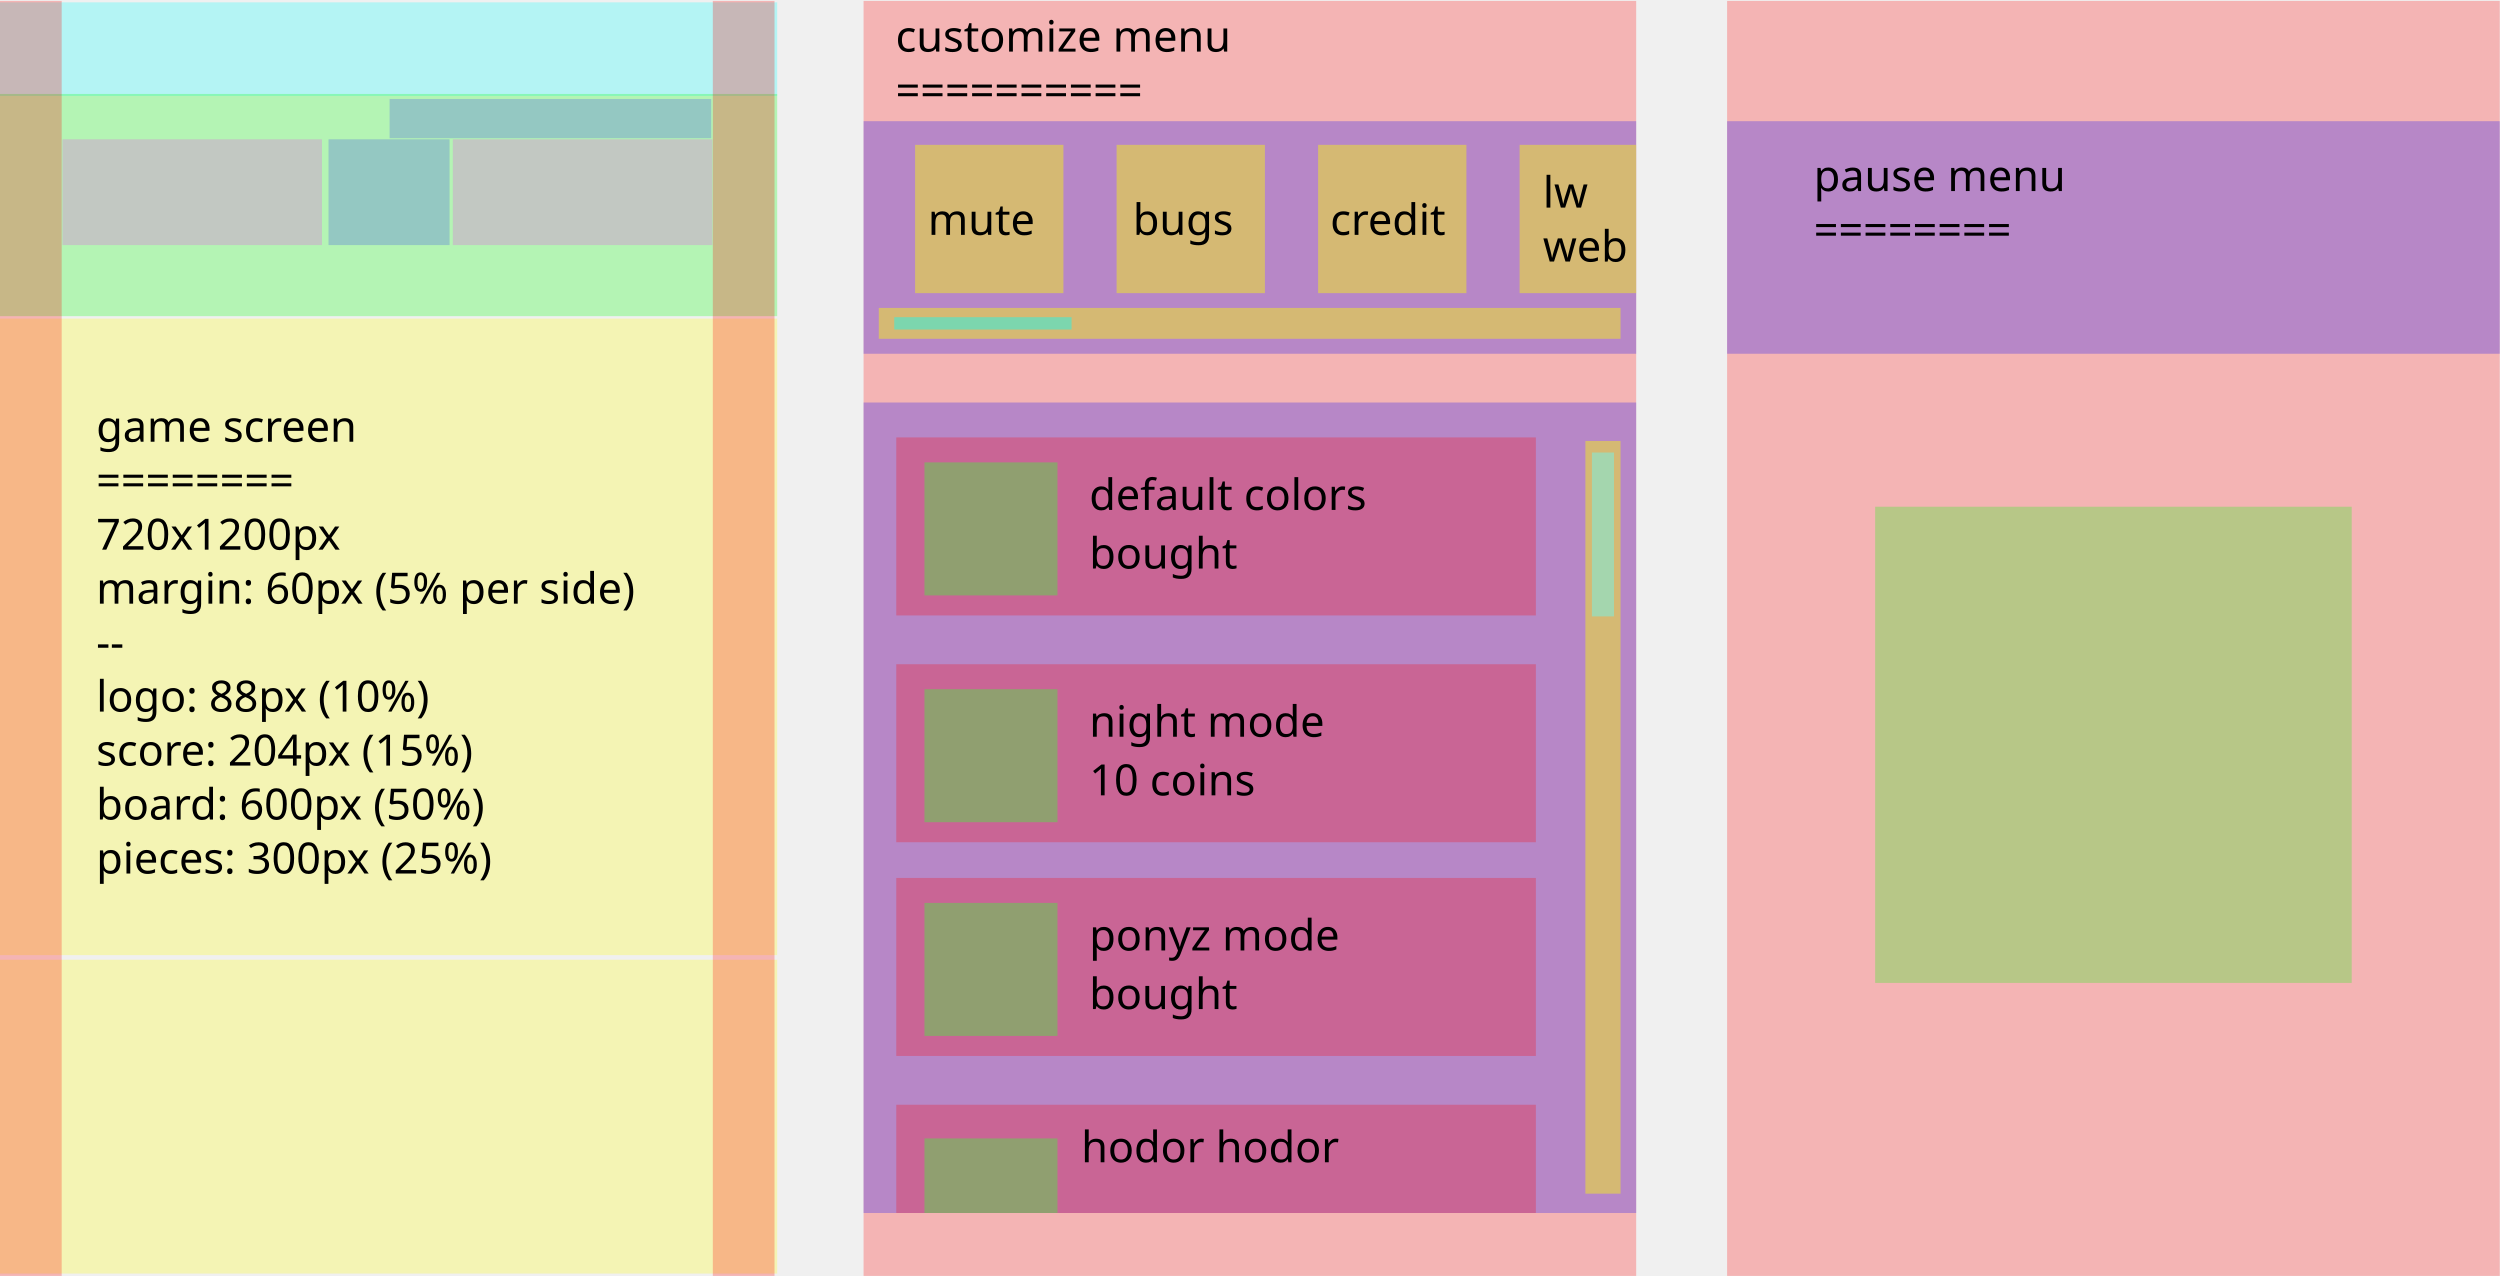
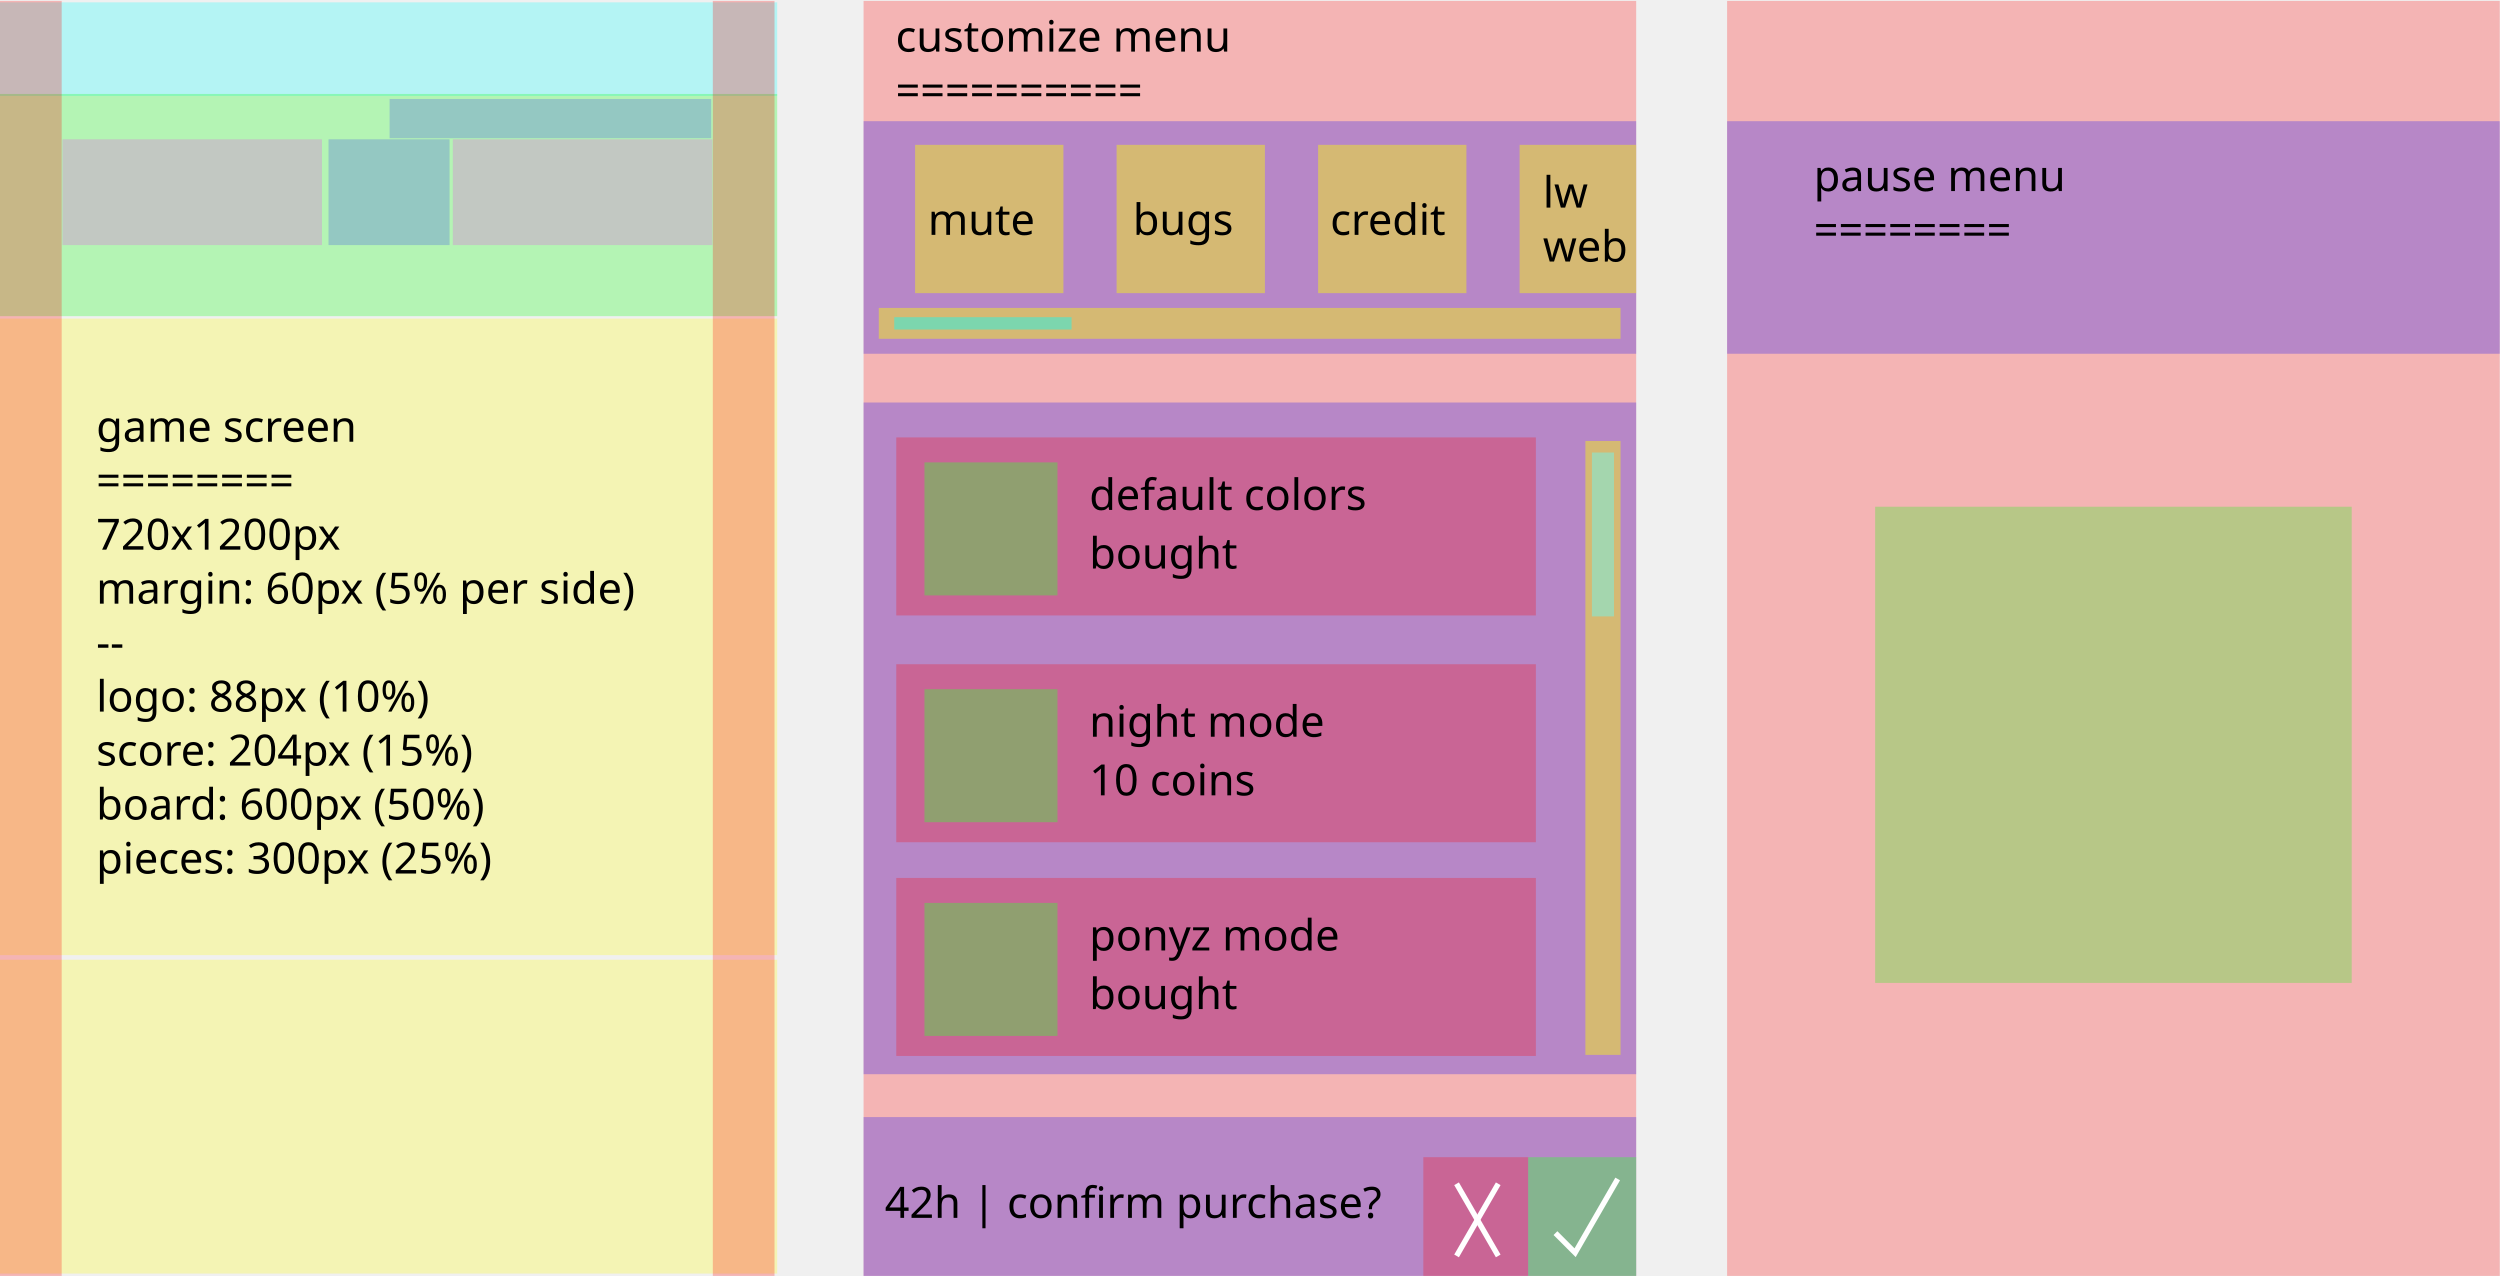
<svg xmlns="http://www.w3.org/2000/svg" width="2316" height="1182" viewBox="0 0 2316 1182" id="svg2" version="1.1">
-   <defs id="defs4" />
+   <defs id="defs4">
+     <marker orient="auto" refY="0.0" refX="0.0" id="Arrow1Lend" style="overflow:visible;">
+       <path id="path4358" d="M 0.0,0.0 L 5.0,-5.0 L -12.5,0.0 L 5.0,5.0 L 0.0,0.0 z " style="fill-rule:evenodd;stroke:#000000;stroke-width:1pt;stroke-opacity:1;fill:#ffff00;fill-opacity:1" transform="scale(0.8) rotate(180) translate(12.5,0)" />
+     </marker>
+     <marker orient="auto" refY="0.0" refX="0.0" id="Arrow1Lstart" style="overflow:visible">
+       <path id="path4355" d="M 0.0,0.0 L 5.0,-5.0 L -12.5,0.0 L 5.0,5.0 L 0.0,0.0 z " style="fill-rule:evenodd;stroke:#000000;stroke-width:1pt;stroke-opacity:1;fill:#000000;fill-opacity:1" transform="scale(0.8) translate(12.5,0)" />
+     </marker>
+   </defs>
  <g id="layer1" transform="translate(0,129.6379)">
    <rect y="-127.449" x="0" height="86.668" width="720" id="rect4147" style="opacity:1;fill:#00ffff;fill-opacity:0.25;stroke:none;stroke-width:0.1;stroke-linecap:round;stroke-linejoin:miter;stroke-miterlimit:4;stroke-dasharray:none;stroke-dashoffset:0;stroke-opacity:1" />
    <rect style="opacity:1;fill:#00ff00;fill-opacity:0.25;stroke:none;stroke-width:0.1;stroke-linecap:round;stroke-linejoin:miter;stroke-miterlimit:4;stroke-dasharray:none;stroke-dashoffset:0;stroke-opacity:1" id="rect4149" width="720" height="205.866" x="0" y="-42.597" />
    <rect y="165.495" x="0" height="589.724" width="720" id="rect4151" style="opacity:1;fill:#ffff00;fill-opacity:0.25;stroke:none;stroke-width:0.1;stroke-linecap:round;stroke-linejoin:miter;stroke-miterlimit:4;stroke-dasharray:none;stroke-dashoffset:0;stroke-opacity:1" />
    <rect style="opacity:1;fill:#ffff00;fill-opacity:0.25;stroke:none;stroke-width:0.1;stroke-linecap:round;stroke-linejoin:miter;stroke-miterlimit:4;stroke-dasharray:none;stroke-dashoffset:0;stroke-opacity:1" id="rect4153" width="720" height="290.719" x="0" y="759.465" />
    <rect style="opacity:1;fill:#ff0000;fill-opacity:0.25;stroke:none;stroke-width:0.1;stroke-linecap:round;stroke-linejoin:miter;stroke-miterlimit:4;stroke-dasharray:none;stroke-dashoffset:0;stroke-opacity:1" id="rect4155" width="57.143" height="1181.153" x="0" y="-128.791" />
    <rect y="-128.791" x="660.346" height="1181.153" width="57.143" id="rect4157" style="opacity:1;fill:#ff0000;fill-opacity:0.25;stroke:none;stroke-width:0.1;stroke-linecap:round;stroke-linejoin:miter;stroke-miterlimit:4;stroke-dasharray:none;stroke-dashoffset:0;stroke-opacity:1" />
    <rect style="opacity:1;fill:#0000ff;fill-opacity:0.182;stroke:none;stroke-width:6;stroke-linecap:round;stroke-linejoin:round;stroke-miterlimit:4;stroke-dasharray:none;stroke-dashoffset:0;stroke-opacity:1" id="rect4160" width="297.995" height="36.365" x="360.911" y="-37.954" />
    <rect style="opacity:1;fill:#0000ff;fill-opacity:0.182;stroke:none;stroke-width:6;stroke-linecap:round;stroke-linejoin:round;stroke-miterlimit:4;stroke-dasharray:none;stroke-dashoffset:0;stroke-opacity:1" id="rect4162" width="112.127" height="97.985" x="304.342" y="-0.578" />
    <rect y="-0.578" x="57.865" height="97.985" width="240.416" id="rect4164" style="opacity:1;fill:#ff00ff;fill-opacity:0.182;stroke:none;stroke-width:6;stroke-linecap:round;stroke-linejoin:round;stroke-miterlimit:4;stroke-dasharray:none;stroke-dashoffset:0;stroke-opacity:1" />
    <rect style="opacity:1;fill:#ff00ff;fill-opacity:0.182;stroke:none;stroke-width:6;stroke-linecap:round;stroke-linejoin:round;stroke-miterlimit:4;stroke-dasharray:none;stroke-dashoffset:0;stroke-opacity:1" id="rect4166" width="240.416" height="97.985" x="419.5" y="-0.578" />
    <rect y="-128.791" x="1600" height="1181.153" width="715.762" id="rect4175" style="opacity:1;fill:#ff0000;fill-opacity:0.25;stroke:none;stroke-width:0.1;stroke-linecap:round;stroke-linejoin:miter;stroke-miterlimit:4;stroke-dasharray:none;stroke-dashoffset:0;stroke-opacity:1" />
    <rect style="opacity:1;fill:#0000ff;fill-opacity:0.25;stroke:none;stroke-width:0.1;stroke-linecap:round;stroke-linejoin:miter;stroke-miterlimit:4;stroke-dasharray:none;stroke-dashoffset:0;stroke-opacity:1" id="rect4195" width="715.762" height="215.439" x="1600" y="-17.362" />
    <rect style="opacity:1;fill:#00ff00;fill-opacity:0.25;stroke:none;stroke-width:0.1;stroke-linecap:round;stroke-linejoin:miter;stroke-miterlimit:4;stroke-dasharray:none;stroke-dashoffset:0;stroke-opacity:1" id="rect4197" width="441.477" height="441.153" x="1737.143" y="339.781" />
    <text id="text4172" y="47.386" x="1680.274" style="font-style:normal;font-weight:normal;font-size:40px;line-height:125%;font-family:sans-serif;letter-spacing:0px;word-spacing:0px;fill:#000000;fill-opacity:1;stroke:none;stroke-width:1px;stroke-linecap:butt;stroke-linejoin:miter;stroke-opacity:1" xml:space="preserve">
      <tspan y="47.386" x="1680.274" id="tspan4174">pause menu</tspan>
      <tspan id="tspan4190" y="97.386" x="1680.274">========</tspan>
    </text>
    <rect style="opacity:1;fill:#ff0000;fill-opacity:0.25;stroke:none;stroke-width:0.1;stroke-linecap:round;stroke-linejoin:miter;stroke-miterlimit:4;stroke-dasharray:none;stroke-dashoffset:0;stroke-opacity:1" id="rect4229" width="715.762" height="1181.153" x="800" y="-128.791" />
    <rect y="-17.362" x="800" height="215.439" width="715.762" id="rect4231" style="opacity:1;fill:#0000ff;fill-opacity:0.25;stroke:none;stroke-width:0.1;stroke-linecap:round;stroke-linejoin:miter;stroke-miterlimit:4;stroke-dasharray:none;stroke-dashoffset:0;stroke-opacity:1" />
    <text xml:space="preserve" style="font-style:normal;font-weight:normal;font-size:40px;line-height:125%;font-family:sans-serif;letter-spacing:0px;word-spacing:0px;fill:#000000;fill-opacity:1;stroke:none;stroke-width:1px;stroke-linecap:butt;stroke-linejoin:miter;stroke-opacity:1" x="829.699" y="-81.815" id="text4235">
      <tspan id="tspan4237" x="829.699" y="-81.815">customize menu</tspan>
      <tspan x="829.699" y="-31.815" id="tspan4239">==========</tspan>
    </text>
    <rect style="opacity:1;fill:#ffff00;fill-opacity:0.42;stroke:none;stroke-width:30;stroke-linecap:round;stroke-linejoin:round;stroke-miterlimit:4;stroke-dasharray:none;stroke-dashoffset:0;stroke-opacity:1" id="rect4243" width="137.381" height="137.381" x="847.762" y="4.545" />
    <rect y="4.545" x="1034.429" height="137.381" width="137.381" id="rect4245" style="opacity:1;fill:#ffff00;fill-opacity:0.42;stroke:none;stroke-width:30;stroke-linecap:round;stroke-linejoin:round;stroke-miterlimit:4;stroke-dasharray:none;stroke-dashoffset:0;stroke-opacity:1" />
    <rect style="opacity:1;fill:#ffff00;fill-opacity:0.42;stroke:none;stroke-width:30;stroke-linecap:round;stroke-linejoin:round;stroke-miterlimit:4;stroke-dasharray:none;stroke-dashoffset:0;stroke-opacity:1" id="rect4247" width="137.381" height="137.381" x="1221.095" y="4.545" />
    <rect style="opacity:1;fill:#ffff00;fill-opacity:0.42;stroke:none;stroke-width:30;stroke-linecap:round;stroke-linejoin:round;stroke-miterlimit:4;stroke-dasharray:none;stroke-dashoffset:0;stroke-opacity:1" id="rect4265" width="687.143" height="28.571" x="814.126" y="155.636" />
    <rect y="-175.636" x="828.412" height="11.429" width="164.286" id="rect4267" style="opacity:1;fill:#00ffff;fill-opacity:0.42;stroke:none;stroke-width:30;stroke-linecap:round;stroke-linejoin:round;stroke-miterlimit:4;stroke-dasharray:none;stroke-dashoffset:0;stroke-opacity:1" transform="scale(1,-1)" />
    <path style="opacity:1;fill:#ffff00;fill-opacity:0.42;stroke:none;stroke-width:30;stroke-linecap:round;stroke-linejoin:round;stroke-miterlimit:4;stroke-dasharray:none;stroke-dashoffset:0;stroke-opacity:1" d="m 1407.762,4.544 0,137.381 108,0 0,-137.381 -108,0 z" id="rect4269" />
    <text xml:space="preserve" style="font-style:normal;font-weight:normal;font-size:40px;line-height:125%;font-family:sans-serif;letter-spacing:0px;word-spacing:0px;fill:#000000;fill-opacity:1;stroke:none;stroke-width:1px;stroke-linecap:butt;stroke-linejoin:miter;stroke-opacity:1" x="859.602" y="87.967" id="text4257">
      <tspan id="tspan4259" x="859.602" y="87.967">mute</tspan>
    </text>
    <text id="text4298" y="87.967" x="1049.511" style="font-style:normal;font-weight:normal;font-size:40px;line-height:125%;font-family:sans-serif;letter-spacing:0px;word-spacing:0px;fill:#000000;fill-opacity:1;stroke:none;stroke-width:1px;stroke-linecap:butt;stroke-linejoin:miter;stroke-opacity:1" xml:space="preserve">
      <tspan y="87.967" x="1049.511" id="tspan4300">bugs</tspan>
    </text>
    <text xml:space="preserve" style="font-style:normal;font-weight:normal;font-size:40px;line-height:125%;font-family:sans-serif;letter-spacing:0px;word-spacing:0px;fill:#000000;fill-opacity:1;stroke:none;stroke-width:1px;stroke-linecap:butt;stroke-linejoin:miter;stroke-opacity:1" x="1232.348" y="87.967" id="text4302">
      <tspan id="tspan4304" x="1232.348" y="87.967">credit</tspan>
    </text>
    <text id="text4306" y="62.713" x="1429.328" style="font-style:normal;font-weight:normal;font-size:40px;line-height:125%;font-family:sans-serif;letter-spacing:0px;word-spacing:0px;fill:#000000;fill-opacity:1;stroke:none;stroke-width:1px;stroke-linecap:butt;stroke-linejoin:miter;stroke-opacity:1" xml:space="preserve">
      <tspan y="62.713" x="1429.328" id="tspan4308">lw</tspan>
      <tspan y="112.713" x="1429.328" id="tspan4310">web</tspan>
    </text>
-     <rect style="opacity:1;fill:#0000ff;fill-opacity:0.25;stroke:none;stroke-width:0.1;stroke-linecap:round;stroke-linejoin:miter;stroke-miterlimit:4;stroke-dasharray:none;stroke-dashoffset:0;stroke-opacity:1" id="rect4312" width="715.762" height="750.82" x="800" y="243.257" />
+     <rect style="opacity:1;fill:#0000ff;fill-opacity:0.25;stroke:none;stroke-width:0.1;stroke-linecap:round;stroke-linejoin:miter;stroke-miterlimit:4;stroke-dasharray:none;stroke-dashoffset:0;stroke-opacity:1" id="rect4312" width="715.762" height="622.248" x="800" y="243.257" />
    <rect y="275.582" x="830.304" height="164.931" width="592.524" id="rect4314" style="opacity:1;fill:#ff0000;fill-opacity:0.25;stroke:none;stroke-width:0.1;stroke-linecap:round;stroke-linejoin:miter;stroke-miterlimit:4;stroke-dasharray:none;stroke-dashoffset:0;stroke-opacity:1" />
-     <rect y="278.874" x="1468.705" height="697.292" width="32.564" id="rect4316" style="opacity:1;fill:#ffff00;fill-opacity:0.42;stroke:none;stroke-width:30;stroke-linecap:round;stroke-linejoin:round;stroke-miterlimit:4;stroke-dasharray:none;stroke-dashoffset:0;stroke-opacity:1" />
+     <rect y="278.874" x="1468.705" height="568.721" width="32.564" id="rect4316" style="opacity:1;fill:#ffff00;fill-opacity:0.42;stroke:none;stroke-width:30;stroke-linecap:round;stroke-linejoin:round;stroke-miterlimit:4;stroke-dasharray:none;stroke-dashoffset:0;stroke-opacity:1" />
    <rect style="opacity:1;fill:#60ffff;fill-opacity:0.42;stroke:none;stroke-width:30;stroke-linecap:round;stroke-linejoin:round;stroke-miterlimit:4;stroke-dasharray:none;stroke-dashoffset:0;stroke-opacity:1" id="rect4318" width="20.442" height="151.81" x="1474.766" y="289.588" />
-     <path style="opacity:1;fill:#ff0000;fill-opacity:0.25;stroke:none;stroke-width:0.1;stroke-linecap:round;stroke-linejoin:miter;stroke-miterlimit:4;stroke-dasharray:none;stroke-dashoffset:0;stroke-opacity:1" d="m 830.305,893.796 0,100.281 592.523,0 0,-100.281 -592.523,0 z" id="rect4324" />
    <text xml:space="preserve" style="font-style:normal;font-weight:normal;font-size:40px;line-height:125%;font-family:sans-serif;letter-spacing:0px;word-spacing:0px;fill:#000000;fill-opacity:1;stroke:none;stroke-width:1px;stroke-linecap:butt;stroke-linejoin:miter;stroke-opacity:1" x="1009.119" y="342.778" id="text4329">
      <tspan id="tspan4331" x="1009.119" y="342.778">default colors</tspan>
-     </text>
-     <text id="text4341" y="947.064" x="1001.651" style="font-style:normal;font-weight:normal;font-size:40px;line-height:125%;font-family:sans-serif;letter-spacing:0px;word-spacing:0px;fill:#000000;fill-opacity:1;stroke:none;stroke-width:1px;stroke-linecap:butt;stroke-linejoin:miter;stroke-opacity:1" xml:space="preserve">
-       <tspan y="947.064" x="1001.651" id="tspan4343">hodor hodor</tspan>
    </text>
    <rect style="opacity:1;fill:#33ff33;fill-opacity:0.375;stroke:none;stroke-width:8;stroke-linecap:round;stroke-linejoin:miter;stroke-miterlimit:4;stroke-dasharray:none;stroke-dashoffset:0;stroke-opacity:1" id="rect4208" width="123.239" height="123.239" x="856.408" y="298.714" />
    <text id="text4210" y="397.064" x="1009.119" style="font-style:normal;font-weight:normal;font-size:40px;line-height:125%;font-family:sans-serif;letter-spacing:0px;word-spacing:0px;fill:#000000;fill-opacity:1;stroke:none;stroke-width:1px;stroke-linecap:butt;stroke-linejoin:miter;stroke-opacity:1" xml:space="preserve">
      <tspan y="397.064" x="1009.119" id="tspan4212">bought</tspan>
    </text>
    <rect style="opacity:1;fill:#ff0000;fill-opacity:0.25;stroke:none;stroke-width:0.1;stroke-linecap:round;stroke-linejoin:miter;stroke-miterlimit:4;stroke-dasharray:none;stroke-dashoffset:0;stroke-opacity:1" id="rect4228" width="592.524" height="164.931" x="830.304" y="485.694" />
    <text id="text4230" y="552.89" x="1009.119" style="font-style:normal;font-weight:normal;font-size:40px;line-height:125%;font-family:sans-serif;letter-spacing:0px;word-spacing:0px;fill:#000000;fill-opacity:1;stroke:none;stroke-width:1px;stroke-linecap:butt;stroke-linejoin:miter;stroke-opacity:1" xml:space="preserve">
      <tspan y="552.89" x="1009.119" id="tspan4232">night mode</tspan>
    </text>
    <rect y="508.826" x="856.408" height="123.239" width="123.239" id="rect4234" style="opacity:1;fill:#33ff33;fill-opacity:0.375;stroke:none;stroke-width:8;stroke-linecap:round;stroke-linejoin:miter;stroke-miterlimit:4;stroke-dasharray:none;stroke-dashoffset:0;stroke-opacity:1" />
    <text xml:space="preserve" style="font-style:normal;font-weight:normal;font-size:40px;line-height:125%;font-family:sans-serif;letter-spacing:0px;word-spacing:0px;fill:#000000;fill-opacity:1;stroke:none;stroke-width:1px;stroke-linecap:butt;stroke-linejoin:miter;stroke-opacity:1" x="1009.119" y="607.176" id="text4236">
      <tspan id="tspan4238" x="1009.119" y="607.176">10 coins</tspan>
    </text>
    <rect y="683.684" x="830.304" height="164.931" width="592.524" id="rect4240" style="opacity:1;fill:#ff0000;fill-opacity:0.25;stroke:none;stroke-width:0.1;stroke-linecap:round;stroke-linejoin:miter;stroke-miterlimit:4;stroke-dasharray:none;stroke-dashoffset:0;stroke-opacity:1" />
    <text xml:space="preserve" style="font-style:normal;font-weight:normal;font-size:40px;line-height:125%;font-family:sans-serif;letter-spacing:0px;word-spacing:0px;fill:#000000;fill-opacity:1;stroke:none;stroke-width:1px;stroke-linecap:butt;stroke-linejoin:miter;stroke-opacity:1" x="1009.119" y="750.88" id="text4242">
      <tspan id="tspan4244" x="1009.119" y="750.88">ponyz mode </tspan>
    </text>
    <rect style="opacity:1;fill:#33ff33;fill-opacity:0.375;stroke:none;stroke-width:8;stroke-linecap:round;stroke-linejoin:miter;stroke-miterlimit:4;stroke-dasharray:none;stroke-dashoffset:0;stroke-opacity:1" id="rect4246" width="123.239" height="123.239" x="856.408" y="706.816" />
    <text id="text4248" y="805.166" x="1009.119" style="font-style:normal;font-weight:normal;font-size:40px;line-height:125%;font-family:sans-serif;letter-spacing:0px;word-spacing:0px;fill:#000000;fill-opacity:1;stroke:none;stroke-width:1px;stroke-linecap:butt;stroke-linejoin:miter;stroke-opacity:1" xml:space="preserve">
      <tspan y="805.166" x="1009.119" id="tspan4250">bought</tspan>
    </text>
-     <path style="opacity:1;fill:#33ff33;fill-opacity:0.375;stroke:none;stroke-width:8;stroke-linecap:round;stroke-linejoin:miter;stroke-miterlimit:4;stroke-dasharray:none;stroke-dashoffset:0;stroke-opacity:1" d="m 856.408,925.009 0,69.068 123.238,0 0,-69.068 -123.238,0 z" id="rect4232" />
    <text xml:space="preserve" style="font-style:normal;font-weight:normal;font-size:40px;line-height:125%;font-family:sans-serif;letter-spacing:0px;word-spacing:0px;fill:#000000;fill-opacity:1;stroke:none;stroke-width:1px;stroke-linecap:butt;stroke-linejoin:miter;stroke-opacity:1" x="89.156" y="279.592" id="text4161">
      <tspan id="tspan4163" x="89.156" y="279.592">game screen</tspan>
      <tspan x="89.156" y="329.592" id="tspan4170">========</tspan>
      <tspan x="89.156" y="379.592" id="tspan4168">720x1200px</tspan>
      <tspan x="89.156" y="429.592" id="tspan4165">margin: 60px (5% per side)</tspan>
      <tspan x="89.156" y="479.592" id="tspan4175">--</tspan>
      <tspan x="89.156" y="529.592" id="tspan4167">logo: 88px (10%)</tspan>
      <tspan x="89.156" y="579.592" id="tspan4169">score: 204px (15%)</tspan>
      <tspan x="89.156" y="629.592" id="tspan4171">board: 600px (50%)</tspan>
      <tspan x="89.156" y="679.592" id="tspan4173">pieces: 300px (25%)</tspan>
    </text>
+     <path style="opacity:1;fill:#0000ff;fill-opacity:0.251;stroke:none;stroke-width:30;stroke-linecap:round;stroke-linejoin:round;stroke-miterlimit:4;stroke-dasharray:none;stroke-dashoffset:0;stroke-opacity:1" d="M 800 1034.857 L 800 1182 L 1515.762 1182 L 1515.762 1034.857 L 800 1034.857 z " transform="translate(0,-129.6379)" id="rect4219" />
+     <text id="text4224" y="998.615" x="819.627" style="font-style:normal;font-weight:normal;font-size:40px;line-height:125%;font-family:sans-serif;letter-spacing:0px;word-spacing:0px;fill:#000000;fill-opacity:1;stroke:none;stroke-width:1px;stroke-linecap:butt;stroke-linejoin:miter;stroke-opacity:1" xml:space="preserve">
+       <tspan y="998.615" x="819.627" id="tspan4226">42h | confirm purchase?</tspan>
+     </text>
+     <path style="opacity:1;fill:#ff0000;fill-opacity:0.251;stroke:none;stroke-width:3;stroke-linecap:round;stroke-linejoin:round;stroke-miterlimit:4;stroke-dasharray:none;stroke-dashoffset:0;stroke-opacity:1" d="M 1318.572 1072 L 1318.572 1182 L 1415.715 1182 L 1415.715 1072 L 1318.572 1072 z " transform="translate(0,-129.6379)" id="rect4747" />
+     <path style="opacity:1;fill:#33ff33;fill-opacity:0.376;stroke:none;stroke-width:3;stroke-linecap:round;stroke-linejoin:round;stroke-miterlimit:4;stroke-dasharray:none;stroke-dashoffset:0;stroke-opacity:1" d="M 1415.715 1072 L 1415.715 1182 L 1515.762 1182 L 1515.762 1072 L 1415.715 1072 z " transform="translate(0,-129.6379)" id="rect4749" />
+     <path style="fill:none;fill-rule:evenodd;stroke:#ffffff;stroke-width:5;stroke-linecap:butt;stroke-linejoin:miter;stroke-miterlimit:4;stroke-dasharray:none;stroke-opacity:1" d="m 1440.983,1012.721 18.183,18.183 39.457,-68.342" id="path4762" />
+     <path style="fill:none;fill-rule:evenodd;stroke:#ffffff;stroke-width:5;stroke-linecap:butt;stroke-linejoin:miter;stroke-opacity:1;stroke-miterlimit:4;stroke-dasharray:none" d="m 1387.95,967.004 -38.592,66.843" id="path4768" />
+     <path id="path4770" d="m 1349.358,967.004 38.592,66.843" style="fill:none;fill-rule:evenodd;stroke:#ffffff;stroke-width:5;stroke-linecap:butt;stroke-linejoin:miter;stroke-opacity:1;stroke-miterlimit:4;stroke-dasharray:none" />
  </g>
</svg>
